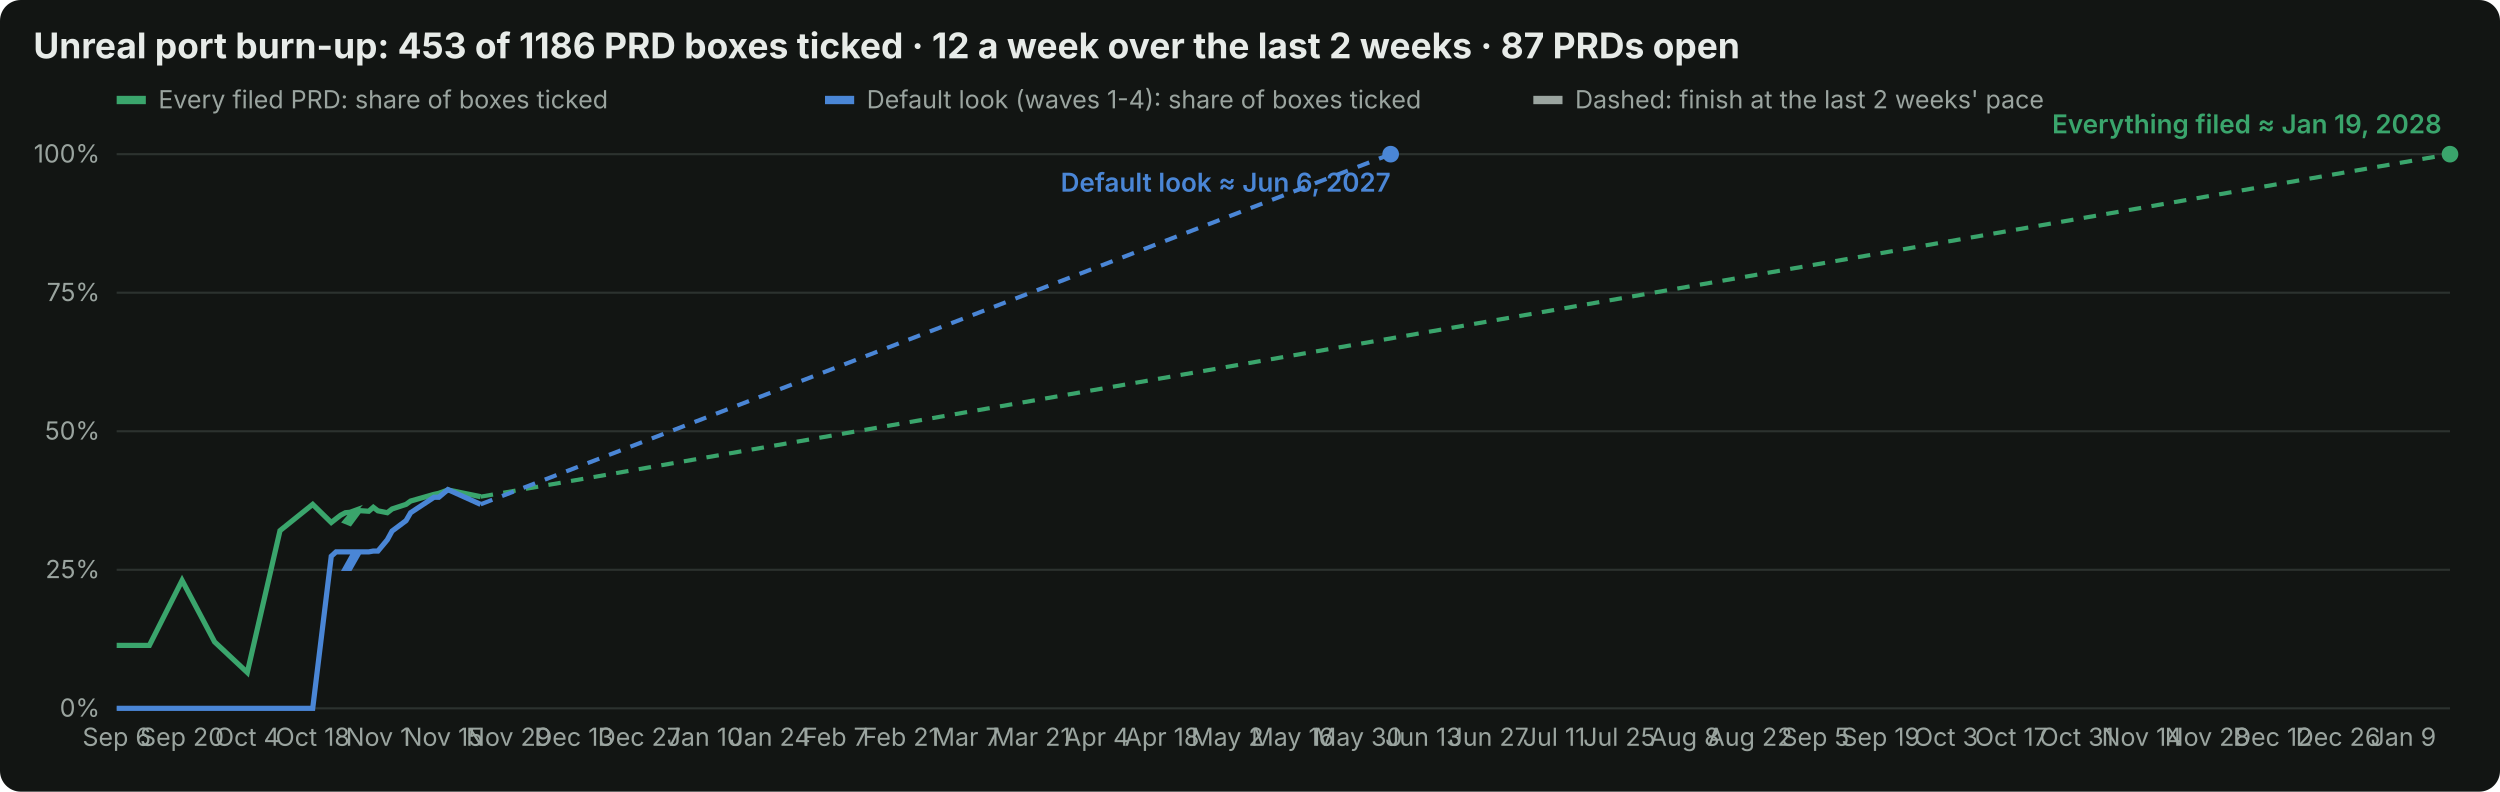
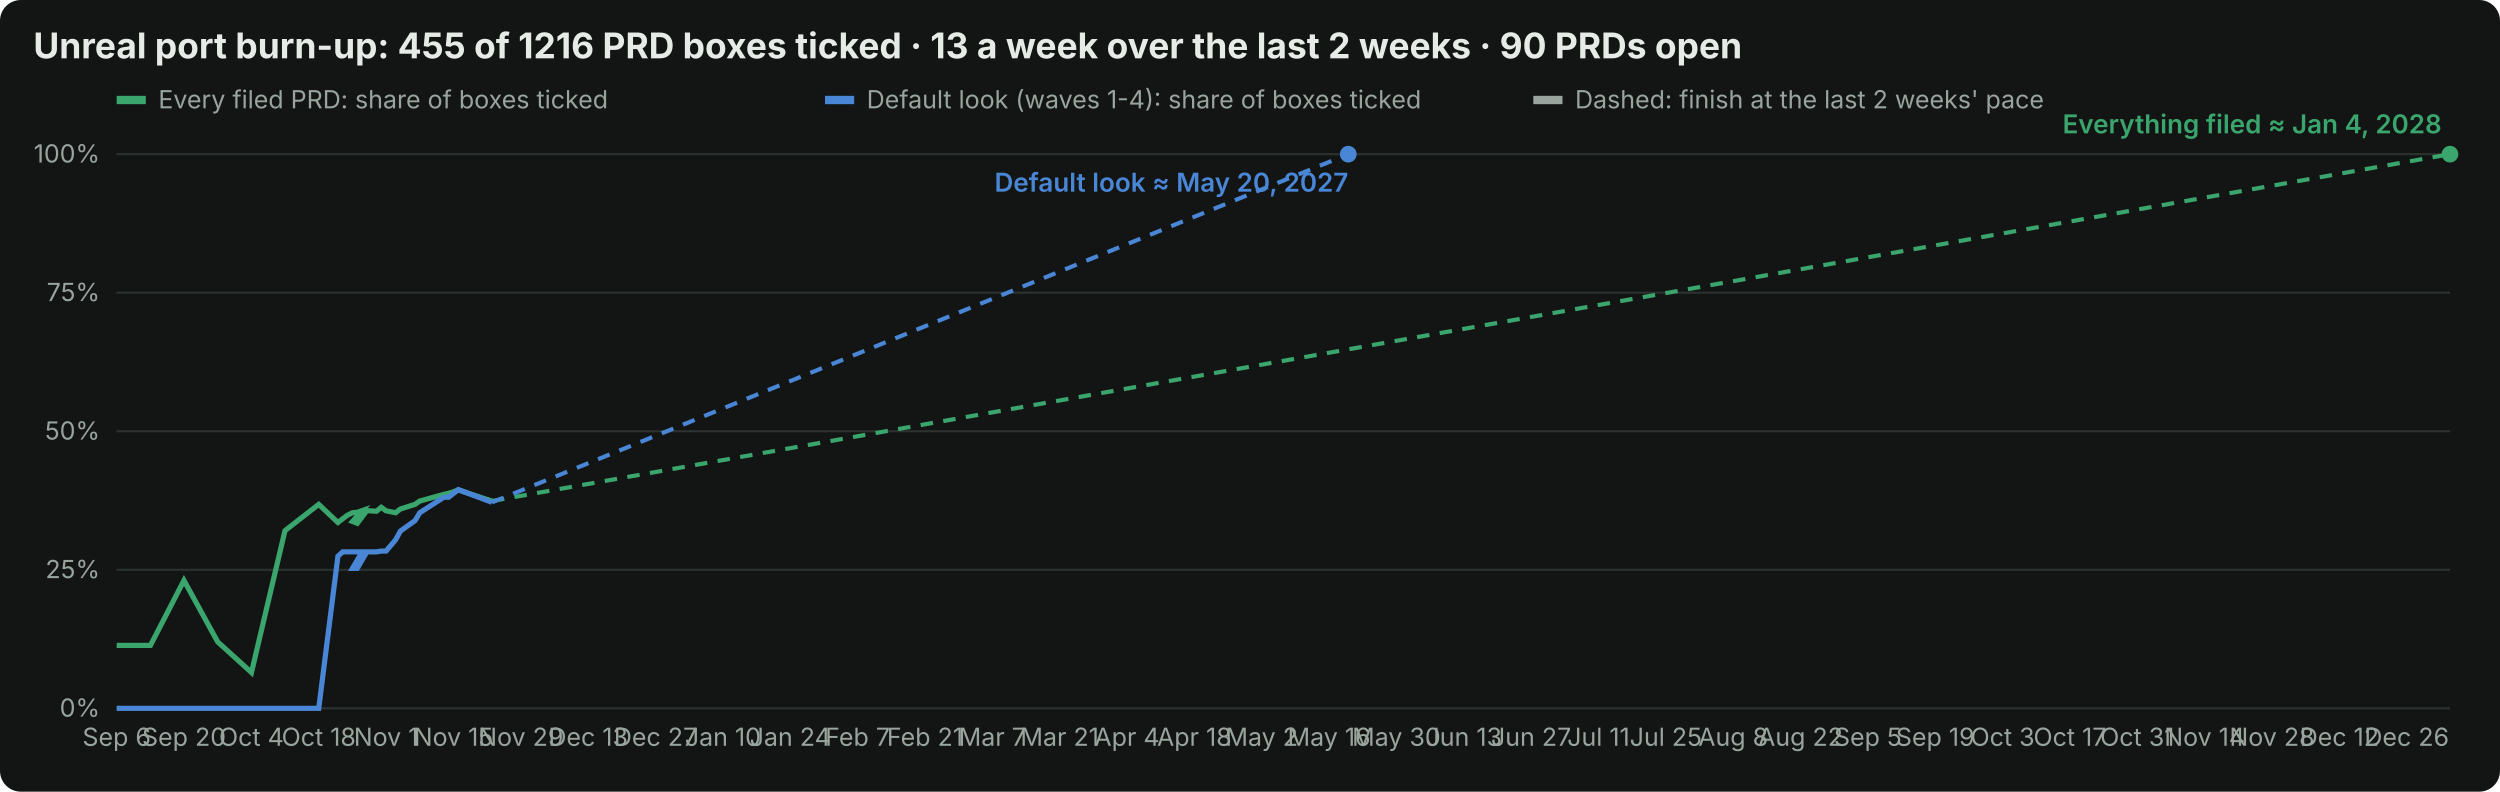
<svg xmlns="http://www.w3.org/2000/svg" viewBox="0 0 1200 380" width="1200" height="380" font-family="system-ui, -apple-system, Segoe UI, sans-serif">
  <style>.h{fill:#e7ebe8;font-size:17px;font-weight:700}.t{fill:#9aa49f;font-size:12px}.e{font-size:12.5px;font-weight:600}</style>
  <rect width="1200" height="380" rx="10" fill="#121513" />
-   <text x="16" y="28" class="h">Unreal port burn-up: 453 of 1186 PRD boxes ticked · 12 a week over the last 2 weeks · 87 PRDs open</text>
+   <text x="16" y="28" class="h">Unreal port burn-up: 455 of 1216 PRD boxes ticked · 13 a week over the last 2 weeks · 90 PRDs open</text>
  <rect x="56" y="46" width="14" height="4" fill="#3aa56c" />
  <text x="76" y="52" class="t">Every filed PRD: share of boxes ticked</text>
  <rect x="396" y="46" width="14" height="4" fill="#4a86d6" />
  <text x="416" y="52" class="t">Default look (waves 1-4): share of boxes ticked</text>
  <rect x="736" y="46" width="14" height="4" fill="#9aa49f" />
  <text x="756" y="52" class="t">Dashed: finish at the last 2 weeks' pace</text>
  <line x1="56" x2="1176" y1="340" y2="340" stroke="#2c322f" />
  <text x="48" y="344" class="t" text-anchor="end">0%</text>
  <line x1="56" x2="1176" y1="273.5" y2="273.5" stroke="#2c322f" />
  <text x="48" y="277.5" class="t" text-anchor="end">25%</text>
  <line x1="56" x2="1176" y1="207" y2="207" stroke="#2c322f" />
  <text x="48" y="211" class="t" text-anchor="end">50%</text>
  <line x1="56" x2="1176" y1="140.5" y2="140.5" stroke="#2c322f" />
  <text x="48" y="144.5" class="t" text-anchor="end">75%</text>
  <line x1="56" x2="1176" y1="74" y2="74" stroke="#2c322f" />
  <text x="48" y="78" class="t" text-anchor="end">100%</text>
  <text x="56" y="358" class="t" text-anchor="middle">Sep 6</text>
-   <text x="87.36" y="358" class="t" text-anchor="middle">Sep 20</text>
-   <text x="118.72" y="358" class="t" text-anchor="middle">Oct 4</text>
-   <text x="150.08" y="358" class="t" text-anchor="middle">Oct 18</text>
-   <text x="181.44" y="358" class="t" text-anchor="middle">Nov 1</text>
-   <text x="212.8" y="358" class="t" text-anchor="middle">Nov 15</text>
-   <text x="244.16" y="358" class="t" text-anchor="middle">Nov 29</text>
-   <text x="275.52" y="358" class="t" text-anchor="middle">Dec 13</text>
-   <text x="306.88" y="358" class="t" text-anchor="middle">Dec 27</text>
-   <text x="338.24" y="358" class="t" text-anchor="middle">Jan 10</text>
-   <text x="369.6" y="358" class="t" text-anchor="middle">Jan 24</text>
-   <text x="400.96" y="358" class="t" text-anchor="middle">Feb 7</text>
-   <text x="432.32" y="358" class="t" text-anchor="middle">Feb 21</text>
-   <text x="463.68" y="358" class="t" text-anchor="middle">Mar 7</text>
-   <text x="495.04" y="358" class="t" text-anchor="middle">Mar 21</text>
-   <text x="526.4" y="358" class="t" text-anchor="middle">Apr 4</text>
-   <text x="557.76" y="358" class="t" text-anchor="middle">Apr 18</text>
-   <text x="589.12" y="358" class="t" text-anchor="middle">May 2</text>
-   <text x="620.48" y="358" class="t" text-anchor="middle">May 16</text>
-   <text x="651.84" y="358" class="t" text-anchor="middle">May 30</text>
-   <text x="683.2" y="358" class="t" text-anchor="middle">Jun 13</text>
-   <text x="714.56" y="358" class="t" text-anchor="middle">Jun 27</text>
-   <text x="745.92" y="358" class="t" text-anchor="middle">Jul 11</text>
-   <text x="777.28" y="358" class="t" text-anchor="middle">Jul 25</text>
-   <text x="808.64" y="358" class="t" text-anchor="middle">Aug 8</text>
-   <text x="840" y="358" class="t" text-anchor="middle">Aug 22</text>
-   <text x="871.36" y="358" class="t" text-anchor="middle">Sep 5</text>
-   <text x="902.72" y="358" class="t" text-anchor="middle">Sep 19</text>
-   <text x="934.08" y="358" class="t" text-anchor="middle">Oct 3</text>
-   <text x="965.44" y="358" class="t" text-anchor="middle">Oct 17</text>
-   <text x="996.8" y="358" class="t" text-anchor="middle">Oct 31</text>
-   <text x="1028.16" y="358" class="t" text-anchor="middle">Nov 14</text>
-   <text x="1059.52" y="358" class="t" text-anchor="middle">Nov 28</text>
-   <text x="1090.88" y="358" class="t" text-anchor="middle">Dec 12</text>
-   <text x="1122.24" y="358" class="t" text-anchor="middle">Dec 26</text>
-   <text x="1153.6" y="358" class="t" text-anchor="middle">Jan 9</text>
-   <path d="M56.0,309.8L71.7,309.8L87.4,278.6L103.0,308.1L118.7,322.8L134.4,254.7L150.1,242.1L159.0,250.8L161.3,249.0L163.5,247.3L165.8,246.1L168.0,245.9L170.2,245.1L165.8,250.3L168.0,251.2L172.5,245.1L177.0,245.4L179.2,243.5L181.4,245.2L185.9,246.1L188.2,244.3L194.9,242.1L197.1,240.5L208.3,237.3L210.6,236.8L215.0,235.2L230.7,238.4" stroke="#3aa56c" stroke-width="2.5" fill="none" />
-   <path d="M56.0,340.0L71.7,340.0L87.4,340.0L103.0,340.0L118.7,340.0L134.4,340.0L150.1,340.0L159.0,267.0L161.3,264.9L163.5,264.9L165.8,264.9L168.0,264.9L170.2,264.9L165.8,272.8L168.0,272.8L172.5,264.9L177.0,264.9L179.2,264.5L181.4,264.5L185.9,259.1L188.2,254.9L194.9,249.9L197.1,246.1L208.3,238.7L210.6,238.7L215.0,235.0L230.7,242.1" stroke="#4a86d6" stroke-width="2.5" fill="none" />
-   <path d="M230.72,238.4L1176,74" stroke="#3aa56c" stroke-width="2" stroke-dasharray="6 5" fill="none" />
+   <text x="88.33" y="358" class="t" text-anchor="middle">Sep 20</text>
+   <text x="120.66" y="358" class="t" text-anchor="middle">Oct 4</text>
+   <text x="152.99" y="358" class="t" text-anchor="middle">Oct 18</text>
+   <text x="185.32" y="358" class="t" text-anchor="middle">Nov 1</text>
+   <text x="217.649" y="358" class="t" text-anchor="middle">Nov 15</text>
+   <text x="249.979" y="358" class="t" text-anchor="middle">Nov 29</text>
+   <text x="282.309" y="358" class="t" text-anchor="middle">Dec 13</text>
+   <text x="314.639" y="358" class="t" text-anchor="middle">Dec 27</text>
+   <text x="346.969" y="358" class="t" text-anchor="middle">Jan 10</text>
+   <text x="379.299" y="358" class="t" text-anchor="middle">Jan 24</text>
+   <text x="411.629" y="358" class="t" text-anchor="middle">Feb 7</text>
+   <text x="443.959" y="358" class="t" text-anchor="middle">Feb 21</text>
+   <text x="476.289" y="358" class="t" text-anchor="middle">Mar 7</text>
+   <text x="508.619" y="358" class="t" text-anchor="middle">Mar 21</text>
+   <text x="540.948" y="358" class="t" text-anchor="middle">Apr 4</text>
+   <text x="573.278" y="358" class="t" text-anchor="middle">Apr 18</text>
+   <text x="605.608" y="358" class="t" text-anchor="middle">May 2</text>
+   <text x="637.938" y="358" class="t" text-anchor="middle">May 16</text>
+   <text x="670.268" y="358" class="t" text-anchor="middle">May 30</text>
+   <text x="702.598" y="358" class="t" text-anchor="middle">Jun 13</text>
+   <text x="734.928" y="358" class="t" text-anchor="middle">Jun 27</text>
+   <text x="767.258" y="358" class="t" text-anchor="middle">Jul 11</text>
+   <text x="799.588" y="358" class="t" text-anchor="middle">Jul 25</text>
+   <text x="831.918" y="358" class="t" text-anchor="middle">Aug 8</text>
+   <text x="864.247" y="358" class="t" text-anchor="middle">Aug 22</text>
+   <text x="896.577" y="358" class="t" text-anchor="middle">Sep 5</text>
+   <text x="928.907" y="358" class="t" text-anchor="middle">Sep 19</text>
+   <text x="961.237" y="358" class="t" text-anchor="middle">Oct 3</text>
+   <text x="993.567" y="358" class="t" text-anchor="middle">Oct 17</text>
+   <text x="1025.897" y="358" class="t" text-anchor="middle">Oct 31</text>
+   <text x="1058.227" y="358" class="t" text-anchor="middle">Nov 14</text>
+   <text x="1090.557" y="358" class="t" text-anchor="middle">Nov 28</text>
+   <text x="1122.887" y="358" class="t" text-anchor="middle">Dec 12</text>
+   <text x="1155.216" y="358" class="t" text-anchor="middle">Dec 26</text>
+   <path d="M56.0,309.8L72.2,309.8L88.3,278.6L104.5,308.1L120.7,322.8L136.8,254.7L153.0,242.1L162.2,250.8L164.5,249.0L166.8,247.3L169.2,246.1L171.5,245.9L173.8,245.1L169.2,250.3L171.5,251.2L176.1,245.1L180.7,245.4L183.0,243.5L185.3,245.2L189.9,246.1L192.2,244.3L199.2,242.1L201.5,240.5L213.0,237.3L215.3,236.8L220.0,235.2L236.1,240.5" stroke="#3aa56c" stroke-width="2.5" fill="none" />
+   <path d="M56.0,340.0L72.2,340.0L88.3,340.0L104.5,340.0L120.7,340.0L136.8,340.0L153.0,340.0L162.2,267.0L164.5,264.9L166.8,264.9L169.2,264.9L171.5,264.9L173.8,264.9L169.2,272.8L171.5,272.8L176.1,264.9L180.7,264.9L183.0,264.5L185.3,264.5L189.9,259.1L192.2,254.9L199.2,249.9L201.5,246.1L213.0,238.7L215.3,238.7L220.0,235.0L236.1,241.1" stroke="#4a86d6" stroke-width="2.5" fill="none" />
+   <path d="M236.124,240.469L1176,74" stroke="#3aa56c" stroke-width="2" stroke-dasharray="6 5" fill="none" />
  <circle cx="1176" cy="74" r="4" fill="#3aa56c" />
-   <text x="1172" y="64" class="e" fill="#3aa56c" text-anchor="end">Everything filed ≈ Jan 19, 2028</text>
-   <path d="M230.72,242.052L667.52,74" stroke="#4a86d6" stroke-width="2" stroke-dasharray="6 5" fill="none" />
-   <circle cx="667.52" cy="74" r="4" fill="#4a86d6" />
-   <text x="667.52" y="92" class="e" fill="#4a86d6" text-anchor="end">Default look ≈ Jun 6, 2027</text>
+   <text x="1172" y="64" class="e" fill="#3aa56c" text-anchor="end">Everything filed ≈ Jan 4, 2028</text>
+   <path d="M236.124,241.128L647.175,74" stroke="#4a86d6" stroke-width="2" stroke-dasharray="6 5" fill="none" />
+   <circle cx="647.175" cy="74" r="4" fill="#4a86d6" />
+   <text x="647.175" y="92" class="e" fill="#4a86d6" text-anchor="end">Default look ≈ May 20, 2027</text>
</svg>
